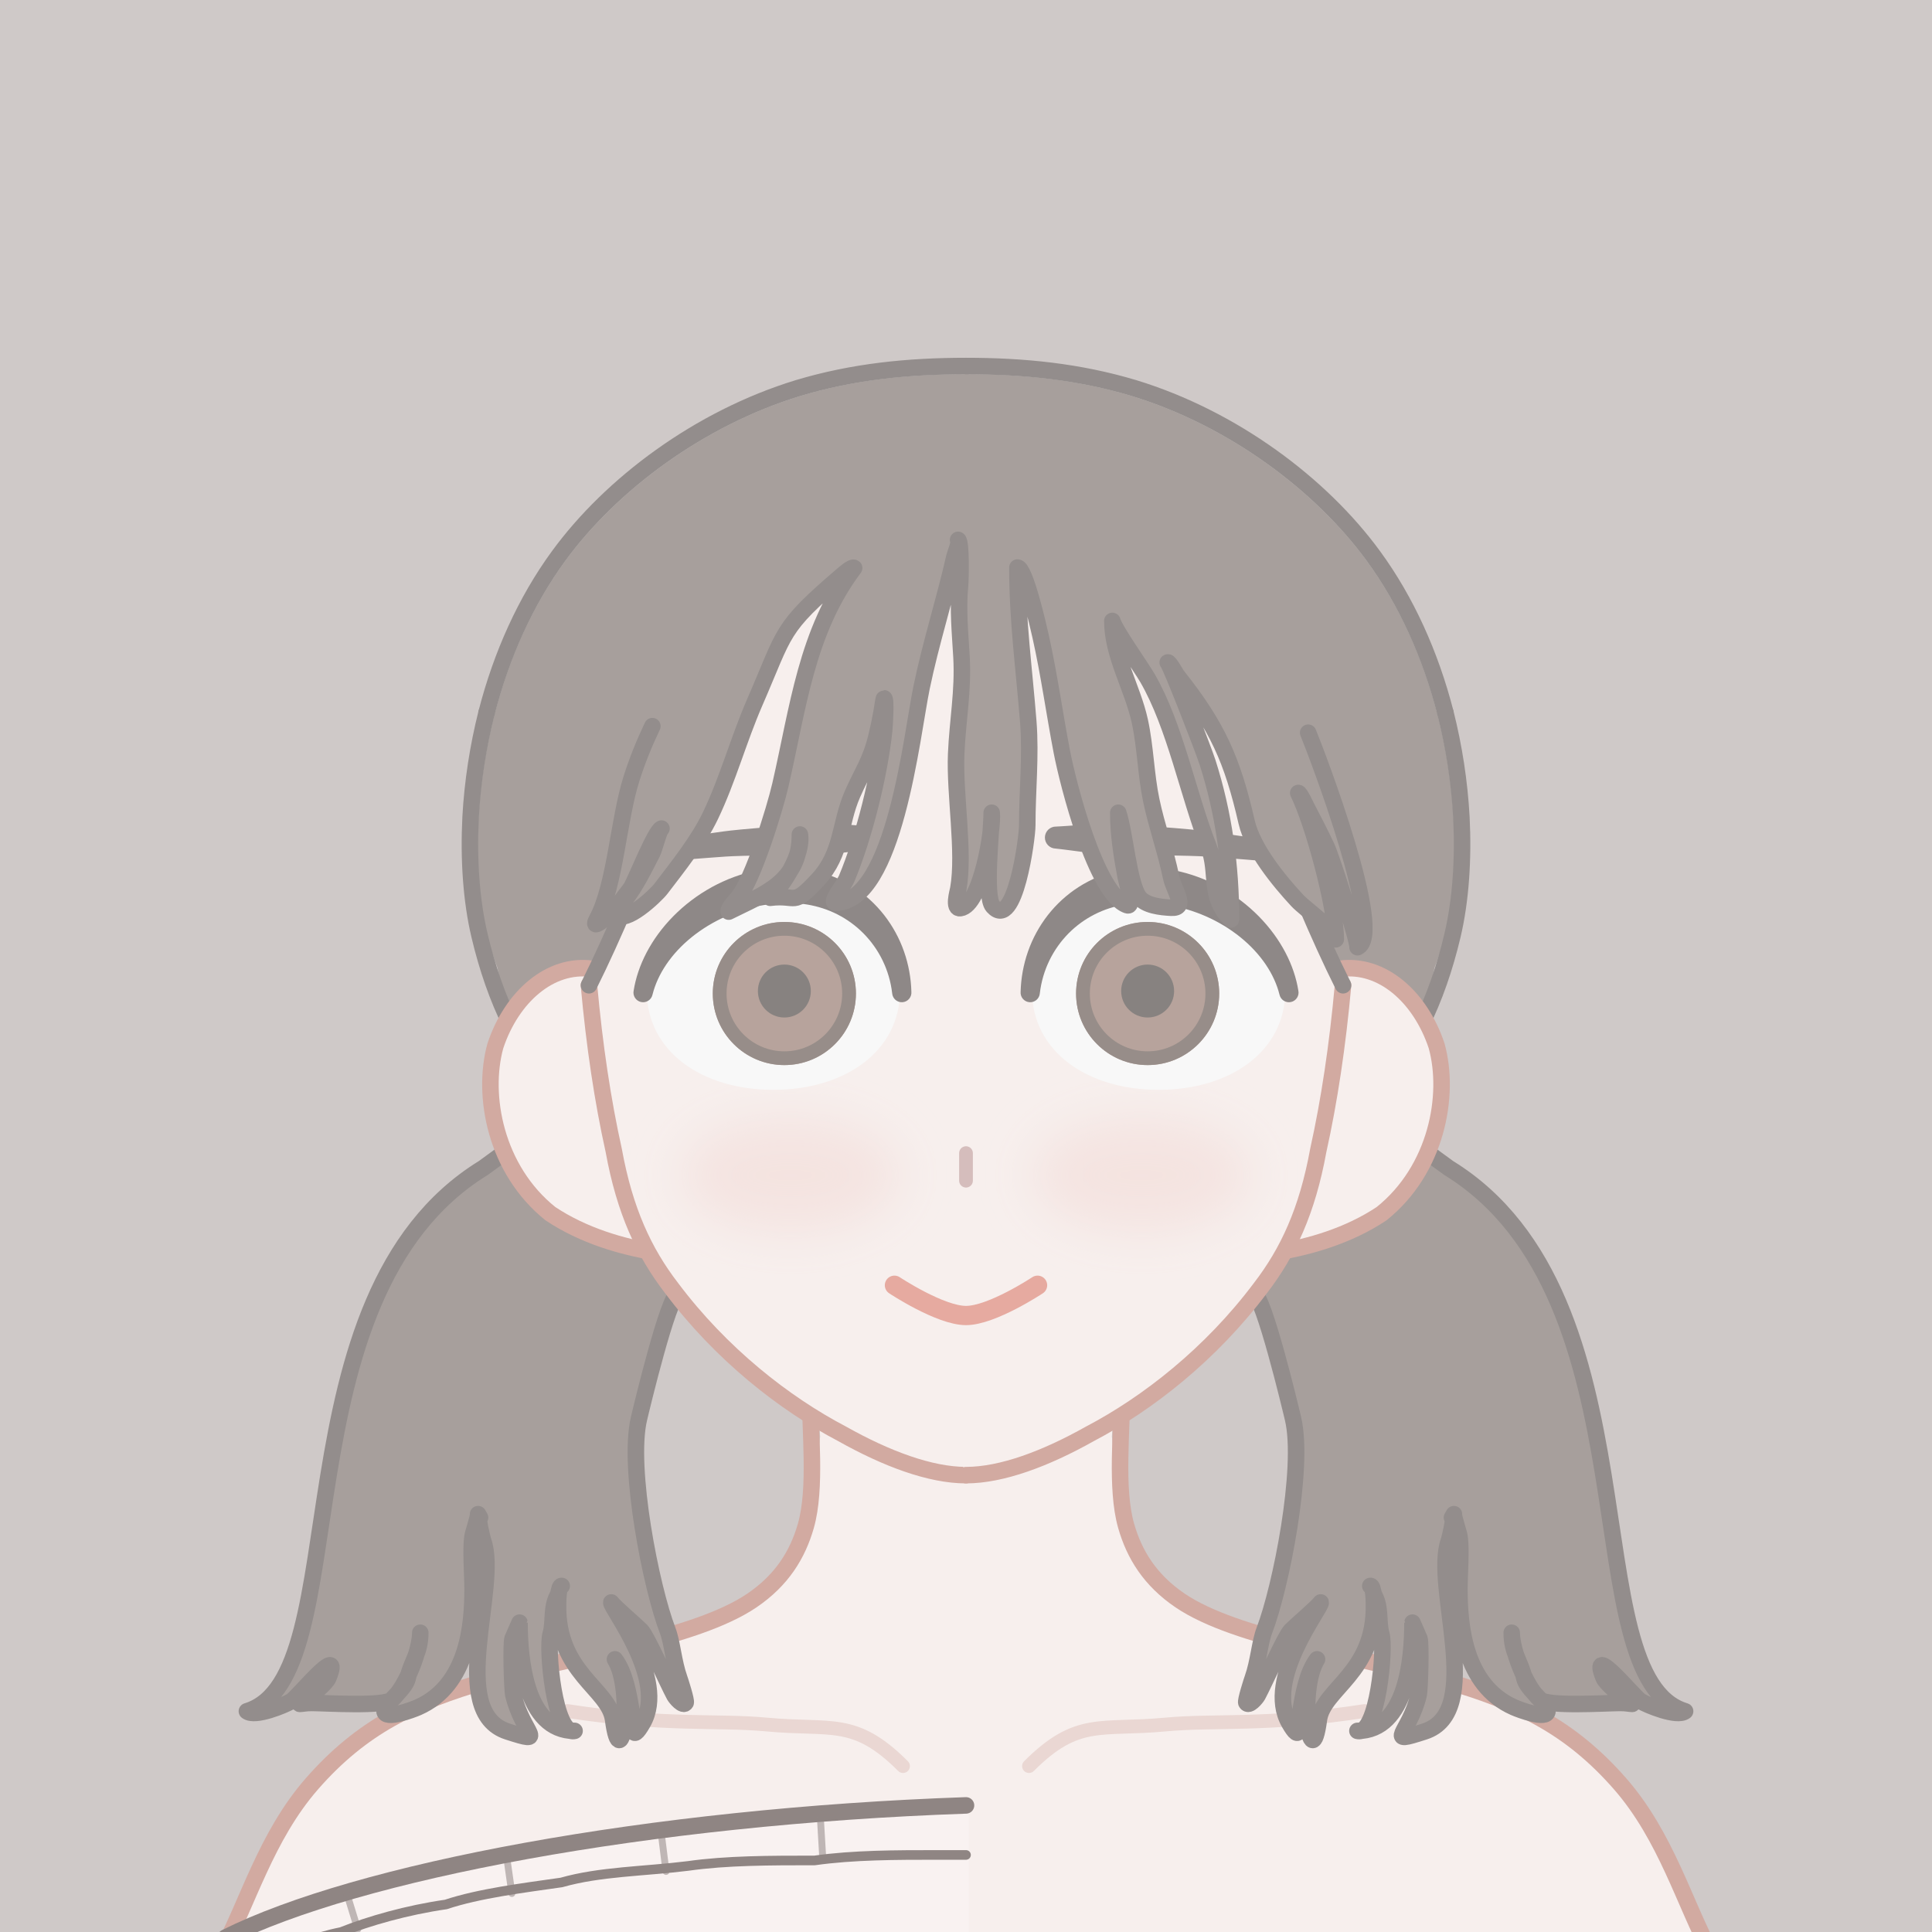
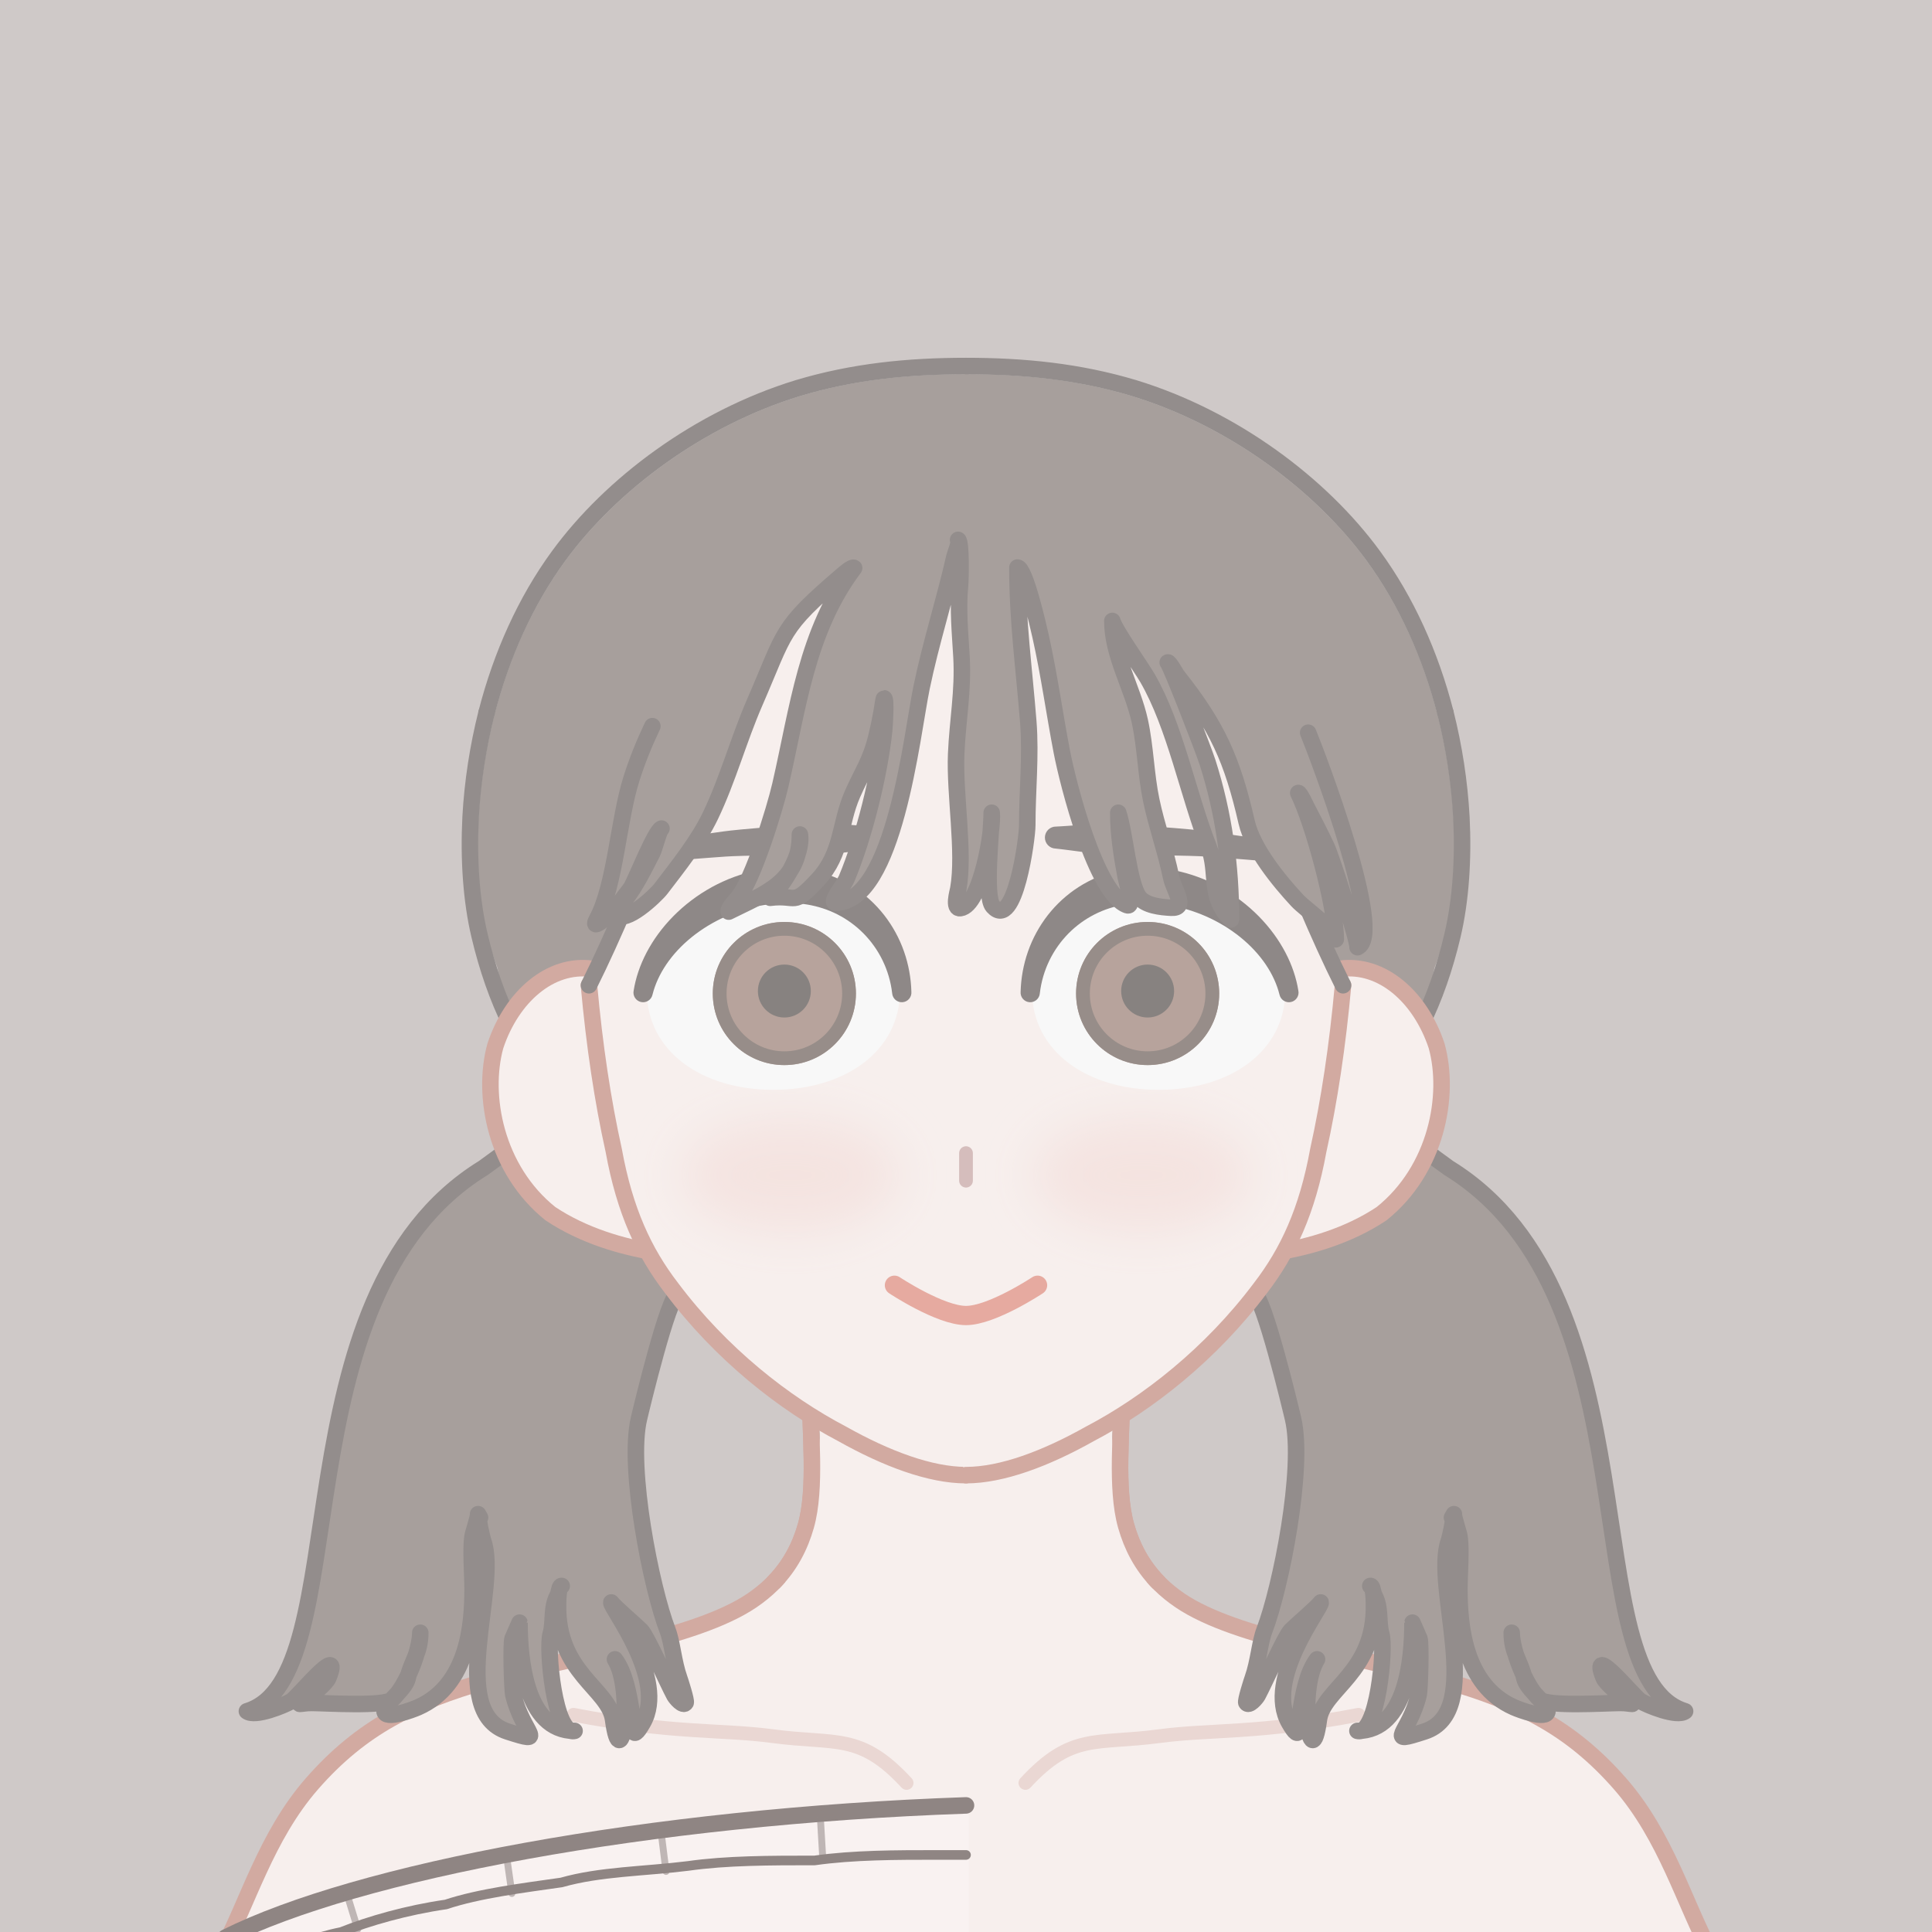
<svg xmlns="http://www.w3.org/2000/svg" width="702" height="702" viewBox="0 0 702 702">
  <g id="_ref">
    <g opacity="0.5">
      <defs>
        <clipPath id="makeup-blush-clip-path-31">
          <path d="M215.154 389.2 L359.154 389.2 L359.154 464.8 L215.154 464.8 Z" />
        </clipPath>
        <filter id="makeup-blush-filter-11" filterUnits="userSpaceOnUse" x="218.154" y="377" width="138" height="100" color-interpolation-filters="sRGB">
          <feGaussianBlur in="SourceGraphic" stdDeviation="9" color-interpolation-filters="linearRGB" />
        </filter>
        <clipPath id="cg-eye1">
          <path d="M242 360 C242 338 262 326 288 326 C314 326 334 338 334 360 C334 382 314 396 288 396 C262 396 242 382 242 360 Z" fill="#ffffff" />
        </clipPath>
      </defs>
      <rect width="702" height="702" fill="#ada19f" />
      <g data-layer="body">
        <g>
          <g>
            <path d="M296 490 L298 522 C293.615 554.385 304.615 564.885 259.333 589.667 L210.333 604.167 C118.615 622.385 119.615 639.385 96.5 675.5 L80.5 709 L352 712 L352 490 Z" fill="#fdeeea" />
            <path d="M80.177 709.772 C89.948 691.718 96.554 667.356 113.323 648.166 C131.428 627.449 150.416 618.37 176.588 610.801 C209.733 601.215 252.656 595.455 273.168 581.575 C284.163 574.134 289.86 564.776 292.817 554.408 C296.711 540.759 294.236 520.005 294.407 505.93 C294.426 504.332 294.448 497.885 294.448 490.885" fill="none" stroke="#b46352" stroke-width="6" stroke-linecap="round" stroke-linejoin="round" />
-             <path d="M206.199 621.718 C242.115 627.218 260.37 624.907 278.628 626.62 C302.176 628.831 310.481 624.084 328.115 641.718" fill="none" stroke="#b46352" stroke-width="5" stroke-linecap="round" opacity="0.35" />
+             <path d="M208.379 623.077 C244.052 629.981 262.383 628.387 280.56 630.815 C304.003 633.947 312.488 629.53 329.417 647.841" fill="none" stroke="#b46352" stroke-width="5" stroke-linecap="round" opacity="0.35" />
          </g>
        </g>
        <g transform="translate(702 0) scale(-1 1)">
          <g>
            <path d="M296 490 L298 522 C293.615 554.385 304.615 564.885 259.333 589.667 L210.333 604.167 C118.615 622.385 119.615 639.385 96.5 675.5 L80.5 709 L352 712 L352 490 Z" fill="#fdeeea" />
            <path d="M80.177 709.772 C89.948 691.718 96.554 667.356 113.323 648.166 C131.428 627.449 150.416 618.37 176.588 610.801 C209.733 601.215 252.656 595.455 273.168 581.575 C284.163 574.134 289.86 564.776 292.817 554.408 C296.711 540.759 294.236 520.005 294.407 505.93 C294.426 504.332 294.448 497.885 294.448 490.885" fill="none" stroke="#b46352" stroke-width="6" stroke-linecap="round" stroke-linejoin="round" />
-             <path d="M206.199 621.718 C242.115 627.218 260.37 624.907 278.628 626.62 C302.176 628.831 310.481 624.084 328.115 641.718" fill="none" stroke="#b46352" stroke-width="5" stroke-linecap="round" opacity="0.35" />
+             <path d="M208.379 623.077 C244.052 629.981 262.383 628.387 280.56 630.815 C304.003 633.947 312.488 629.53 329.417 647.841" fill="none" stroke="#b46352" stroke-width="5" stroke-linecap="round" opacity="0.35" />
+           </g>
+         </g>
+       </g>
+       <g data-layer="skinNeck">
+         <g>
+           <g>
+             <path d="M352 577.869 L352 490 L296 490 L298 522 C294.607 547.062 300.427 559.017 282.246 574.628" fill="#fdeeea" />
+             <path d="M281.339 574.764 C287.189 568.716 290.703 561.82 292.817 554.408 C296.711 540.759 294.236 520.005 294.407 505.93 C294.426 504.332 294.448 497.885 294.448 490.885" fill="none" stroke="#b46352" stroke-width="6" stroke-linecap="round" stroke-linejoin="round" />
+           </g>
+         </g>
+         <g transform="translate(702 0) scale(-1 1)">
+           <g>
+             <path d="M352 577.869 L352 490 L296 490 L298 522 C294.607 547.062 300.427 559.017 282.246 574.628" fill="#fdeeea" />
+             <path d="M281.339 574.764 C287.189 568.716 290.703 561.82 292.817 554.408 C296.711 540.759 294.236 520.005 294.407 505.93 C294.426 504.332 294.448 497.885 294.448 490.885" fill="none" stroke="#b46352" stroke-width="6" stroke-linecap="round" stroke-linejoin="round" />
          </g>
        </g>
      </g>
      <g data-layer="hairMid">
        <g>
          <g>
            <path d="M246.346 470.051 C252.058 457.884 251.33 448.199 243.07 434.669 C238.956 426.719 237.325 420.839 228.711 415.289 C206.623 401.069 195.92 409.499 175.625 424.389 C99.328 471.409 130.552 609.403 89.711 621.793 C92.696 624.063 103.403 619.583 105.822 618.153 C108.255 616.713 124.757 596.133 119.336 609.653 C118.582 611.533 113.631 615.683 111.427 617.133 C106.635 620.283 109.057 618.723 113.403 618.773 C118.927 618.823 139.489 620.153 142.388 617.583 C147.818 612.773 152.711 599.273 152.711 593.263 C152.711 600.773 149.385 603.763 148.149 609.773 C147.304 613.873 139.593 619.023 139.706 621.733 C139.843 625.043 149.803 621.283 151.883 620.363 C170.299 612.233 171.711 589.693 171.711 577.413 C171.711 572.163 170.979 563.063 171.67 558.353 C171.876 556.953 173.9 551.093 173.711 550.173 C173.96 550.589 174.197 551.005 174.421 551.422 L174.11 550.922 C173.439 551.258 175.192 558.829 175.579 559.922 C181.477 576.576 162.297 622.015 184.409 629.153 C199.261 633.947 190.038 630.137 186.546 615.971 C186.03 613.875 185.61 597.159 186.226 595.409 C186.446 594.785 188.796 589.666 188.777 589.589 C188.777 602.195 190.785 628.922 208.777 628.922 C201.455 630.753 198.534 598.933 200.068 593.773 C201.338 589.499 200.169 584.271 202.538 579.84 C203.243 578.52 203.238 576.081 204.11 576.256 C202.849 576.003 202.797 581.895 202.777 582.922 C202.285 607.842 221.252 613.552 222.777 624.922 C225.695 646.676 230.392 614.04 223.444 602.922 C227.157 607.873 228.466 615.721 229.444 621.589 C230.324 626.871 228.975 634.026 233.57 626.033 C242.692 610.164 221.67 584.015 222.11 582.256 C223.525 584.142 230.728 590.225 232.983 592.471 C235.024 594.505 242.514 611.398 245.016 616.038 C245.475 616.889 248.24 620.248 249.146 618.672 C249.502 618.052 247.263 611.007 246.804 609.719 C244.719 603.857 244.271 596.797 242.595 592.453 C236.61 576.947 227.965 533.366 232.163 515.515 C233.177 511.198 242.851 470.916 246.346 470.051 Z" fill="#5d4e48" stroke="#352a27" stroke-width="6" stroke-linecap="round" stroke-linejoin="round" />
          </g>
        </g>
        <g transform="translate(702 0) scale(-1 1)">
          <g>
            <path d="M246.346 470.051 C252.058 457.884 251.33 448.199 243.07 434.669 C238.956 426.719 237.325 420.839 228.711 415.289 C206.623 401.069 195.92 409.499 175.625 424.389 C99.328 471.409 130.552 609.403 89.711 621.793 C92.696 624.063 103.403 619.583 105.822 618.153 C108.255 616.713 124.757 596.133 119.336 609.653 C118.582 611.533 113.631 615.683 111.427 617.133 C106.635 620.283 109.057 618.723 113.403 618.773 C118.927 618.823 139.489 620.153 142.388 617.583 C147.818 612.773 152.711 599.273 152.711 593.263 C152.711 600.773 149.385 603.763 148.149 609.773 C147.304 613.873 139.593 619.023 139.706 621.733 C139.843 625.043 149.803 621.283 151.883 620.363 C170.299 612.233 171.711 589.693 171.711 577.413 C171.711 572.163 170.979 563.063 171.67 558.353 C171.876 556.953 173.9 551.093 173.711 550.173 C173.96 550.589 174.197 551.005 174.421 551.422 L174.11 550.922 C173.439 551.258 175.192 558.829 175.579 559.922 C181.477 576.576 162.297 622.015 184.409 629.153 C199.261 633.947 190.038 630.137 186.546 615.971 C186.03 613.875 185.61 597.159 186.226 595.409 C186.446 594.785 188.796 589.666 188.777 589.589 C188.777 602.195 190.785 628.922 208.777 628.922 C201.455 630.753 198.534 598.933 200.068 593.773 C201.338 589.499 200.169 584.271 202.538 579.84 C203.243 578.52 203.238 576.081 204.11 576.256 C202.849 576.003 202.797 581.895 202.777 582.922 C202.285 607.842 221.252 613.552 222.777 624.922 C225.695 646.676 230.392 614.04 223.444 602.922 C227.157 607.873 228.466 615.721 229.444 621.589 C230.324 626.871 228.975 634.026 233.57 626.033 C242.692 610.164 221.67 584.015 222.11 582.256 C223.525 584.142 230.728 590.225 232.983 592.471 C235.024 594.505 242.514 611.398 245.016 616.038 C245.475 616.889 248.24 620.248 249.146 618.672 C249.502 618.052 247.263 611.007 246.804 609.719 C244.719 603.857 244.271 596.797 242.595 592.453 C236.61 576.947 227.965 533.366 232.163 515.515 C233.177 511.198 242.851 470.916 246.346 470.051 Z" fill="#5d4e48" stroke="#352a27" stroke-width="6" stroke-linecap="round" stroke-linejoin="round" />
          </g>
        </g>
      </g>
      <g data-layer="hairBase">
        <g>
          <g>
            <path d="M352 381.448 L352 135.951 L351.016 135.951 C330.344 135.951 310.656 137.919 290.968 143.826 C255.53 154.654 224.03 178.279 205.327 203.873 C186.623 229.467 175.795 262.936 173.826 297.39 C172.842 317.077 174.811 336.765 180.717 351.531 C182.027 358.081 184.209 364.632 187.262 370.602 C187.365 370.682 201.168 393.038 203.562 396.448 C204.832 398.257 211.612 404.019 213.517 405.842 C223.248 415.153 227.833 417.061 239.562 423.948 C253.821 432.321 287.168 441.633 303.192 437.819 C328.028 431.907 350.54 430.17 351.074 398.222 C351.102 396.519 351.452 381.949 352 381.448 Z" fill="#5d4e48" />
          </g>
          <g>
            <path d="M351 133 C330 133 310 135 290 141 C254 152 222 176 203 202 C191 218.4 182.2 238 176.8 259" fill="none" stroke="#352a27" stroke-width="6" stroke-linecap="round" stroke-linejoin="round" />
          </g>
          <g>
            <path d="M176.8 259 C173.7 271.3 171.7 284.1 171 297 C170.247 312.067 171.196 327.134 174.275 340.064 C179.731 362.97 189.199 384.12 205.639 400.625 C218.159 413.194 231.61 422.103 248.042 428.491 C248.47 428.658 248.896 428.816 249.319 428.964 C252.635 430.122 260.334 430.818 262.896 432.282" fill="none" stroke="#352a27" stroke-width="6" stroke-linecap="round" stroke-linejoin="round" />
          </g>
        </g>
        <g transform="translate(702 0) scale(-1 1)">
          <g>
            <path d="M352 381.448 L352 135.951 L351.016 135.951 C330.344 135.951 310.656 137.919 290.968 143.826 C255.53 154.654 224.03 178.279 205.327 203.873 C186.623 229.467 175.795 262.936 173.826 297.39 C172.842 317.077 174.811 336.765 180.717 351.531 C182.027 358.081 184.209 364.632 187.262 370.602 C187.365 370.682 201.168 393.038 203.562 396.448 C204.832 398.257 211.612 404.019 213.517 405.842 C223.248 415.153 227.833 417.061 239.562 423.948 C253.821 432.321 287.168 441.633 303.192 437.819 C328.028 431.907 350.54 430.17 351.074 398.222 C351.102 396.519 351.452 381.949 352 381.448 Z" fill="#5d4e48" />
          </g>
          <g>
            <path d="M351 133 C330 133 310 135 290 141 C254 152 222 176 203 202 C191 218.4 182.2 238 176.8 259" fill="none" stroke="#352a27" stroke-width="6" stroke-linecap="round" stroke-linejoin="round" />
          </g>
          <g>
            <path d="M176.8 259 C173.7 271.3 171.7 284.1 171 297 C170.247 312.067 171.196 327.134 174.275 340.064 C179.731 362.97 189.199 384.12 205.639 400.625 C218.159 413.194 231.61 422.103 248.042 428.491 C248.47 428.658 248.896 428.816 249.319 428.964 C252.635 430.122 260.334 430.818 262.896 432.282" fill="none" stroke="#352a27" stroke-width="6" stroke-linecap="round" stroke-linejoin="round" />
          </g>
        </g>
      </g>
      <g data-layer="ear">
        <g>
          <g>
            <path d="M215 352 C200 350 186 362 180 380 C175 398 180 425 200 441 C212 449 226 453 238 455 L225 380 Z" fill="#fdeeea" />
            <path d="M215 352 C200 350 186 362 180 380 C175 398 180 425 200 441 C212 449 226 453 238 455" fill="none" stroke="#b46352" stroke-width="6" stroke-linecap="round" stroke-linejoin="round" />
          </g>
        </g>
        <g transform="translate(702 0) scale(-1 1)">
          <g>
            <path d="M215 352 C200 350 186 362 180 380 C175 398 180 425 200 441 C212 449 226 453 238 455 L225 380 Z" fill="#fdeeea" />
            <path d="M215 352 C200 350 186 362 180 380 C175 398 180 425 200 441 C212 449 226 453 238 455" fill="none" stroke="#b46352" stroke-width="6" stroke-linecap="round" stroke-linejoin="round" />
          </g>
        </g>
      </g>
      <g data-layer="face">
        <g>
          <g>
            <path d="M352 200 L351 200 C322 200 296 208 278 228 C262 246 250 272 240 298 C232 318 223 340 214 358 C216 380 219 400 223 418 C227 440 234 455 244 468 C262 492 285 510 306 521 C322 530 338 536 351 536 L352 536 Z" fill="#fdeeea" />
            <path d="M214 358 C216 380 219 400 223 418 C227 440 234 455 244 468 C262 492 285 510 306 521 C322 530 338 536 351 536" fill="none" stroke="#b46352" stroke-width="6" stroke-linecap="round" stroke-linejoin="round" />
          </g>
        </g>
        <g transform="translate(702 0) scale(-1 1)">
          <g>
            <path d="M352 200 L351 200 C322 200 296 208 278 228 C262 246 250 272 240 298 C232 318 223 340 214 358 C216 380 219 400 223 418 C227 440 234 455 244 468 C262 492 285 510 306 521 C322 530 338 536 351 536 L352 536 Z" fill="#fdeeea" />
            <path d="M214 358 C216 380 219 400 223 418 C227 440 234 455 244 468 C262 492 285 510 306 521 C322 530 338 536 351 536" fill="none" stroke="#b46352" stroke-width="6" stroke-linecap="round" stroke-linejoin="round" />
          </g>
        </g>
      </g>
      <g data-layer="makeup">
        <g>
          <g>
            <g clip-path="url(#makeup-blush-clip-path-31)">
              <g filter="url(#makeup-blush-filter-11)">
                <ellipse cx="287.154" cy="427" rx="40" ry="21" fill="#f3bfb8" opacity="0.5" />
              </g>
            </g>
          </g>
        </g>
        <g transform="translate(702 0) scale(-1 1)">
          <g>
            <g clip-path="url(#makeup-blush-clip-path-31)">
              <g filter="url(#makeup-blush-filter-11)">
                <ellipse cx="287.154" cy="427" rx="40" ry="21" fill="#f3bfb8" opacity="0.5" />
              </g>
            </g>
          </g>
        </g>
      </g>
      <g data-layer="mouth">
        <g>
          <path d="M351 419 L351 429" fill="none" stroke="#b98a88" stroke-width="5" stroke-linecap="round" />
        </g>
        <g>
          <path d="M325 467 C325 467 341.59 478 351 478 C360.41 478 377 467 377 467" fill="none" stroke="#dc6450" stroke-width="7" stroke-linecap="round" stroke-linejoin="round" />
        </g>
      </g>
      <g data-layer="eye">
        <g transform="translate(285 361) scale(1) translate(-292 -361)">
          <path d="M242 360 C242 338 262 326 288 326 C314 326 334 338 334 360 C334 382 314 396 288 396 C262 396 242 382 242 360 Z" fill="#ffffff" />
          <g clip-path="url(#cg-eye1)">
            <g transform="translate(292 361) scale(0.26)">
              <g transform="translate(-110 -110) scale(1)">
                <g>
                  <circle cx="110" cy="110" r="100" fill="#7e5647" />
                  <circle cx="110" cy="106.526" r="37" fill="#1e1410" />
                </g>
              </g>
            </g>
            <circle cx="292" cy="361" r="23.5" fill="none" stroke="#3e2a22" stroke-width="5" />
          </g>
          <g>
            <polygon points="237.252,359.897 237.551,358.24 237.883,356.76 237.941,356.513 238.406,354.792 238.803,353.526 238.951,353.061 239.578,351.317 239.962,350.368 240.28,349.584 241.058,347.862 241.344,347.294 241.925,346.127 242.867,344.408 242.928,344.314 243.885,342.708 244.617,341.579 244.985,341.016 246.164,339.343 246.569,338.814 247.417,337.698 248.568,336.29 248.745,336.08 250.15,334.489 250.84,333.764 251.624,332.938 253.169,331.426 253.251,331.357 254.778,329.959 255.664,329.208 256.451,328.542 258.188,327.176 258.338,327.071 259.976,325.871 260.978,325.193 261.816,324.627 263.713,323.445 263.884,323.351 265.648,322.334 266.723,321.768 267.619,321.299 269.636,320.333 269.832,320.251 271.687,319.443 272.839,318.994 273.747,318.642 275.844,317.917 276.12,317.835 277.977,317.271 279.259,316.935 280.089,316.72 282.225,316.252 282.674,316.172 284.386,315.867 285.904,315.658 286.538,315.572 288.676,315.367 289.401,315.327 290.829,315.25 292.642,315.226 293.004,315.221 295.029,315.28 296.147,315.36 297.018,315.423 298.974,315.649 299.642,315.754 300.899,315.956 302.839,316.351 303.092,316.412 304.736,316.824 306.239,317.271 306.592,317.373 308.418,318.001 309.548,318.446 310.23,318.713 311.993,319.495 312.749,319.869 313.708,320.347 315.391,321.276 315.82,321.534 317.035,322.277 318.624,323.341 318.745,323.424 320.158,324.467 321.316,325.4 321.654,325.667 323.091,326.923 323.903,327.696 324.47,328.235 325.79,329.602 326.297,330.172 327.055,331.028 328.256,332.499 328.49,332.806 329.392,334.018 330.352,335.425 330.465,335.582 331.471,337.186 332.122,338.33 332.409,338.828 333.281,340.508 333.67,341.338 334.08,342.214 334.808,343.949 334.992,344.434 335.468,345.715 336.057,347.505 336.088,347.599 336.571,349.304 336.901,350.668 337.014,351.126 337.388,352.973 337.543,353.928 337.688,354.817 337.915,356.668 337.962,357.21 338.072,358.537 338.153,360.357 338.146,361.044 338.006,361.715 337.737,362.346 337.35,362.913 336.861,363.394 336.286,363.769 335.65,364.026 334.976,364.153 334.29,364.146 333.618,364.006 332.987,363.737 332.42,363.35 331.94,362.861 331.564,362.286 331.308,361.65 331.18,360.976 330.952,359.311 330.741,358.141 330.667,357.75 330.321,356.221 330.125,355.498 329.911,354.712 329.435,353.212 329.326,352.918 328.903,351.751 328.295,350.262 328.289,350.247 332.186,348.915 328.346,350.404 327.667,348.922 327.122,347.855 326.963,347.551 326.209,346.222 325.793,345.553 325.404,344.931 324.546,343.673 324.313,343.364 323.644,342.461 322.641,341.211 326.581,338.437 322.758,341.37 322.695,341.298 321.707,340.166 320.806,339.215 320.678,339.088 319.611,338.057 318.914,337.435 318.503,337.07 317.368,336.138 316.918,335.8 316.202,335.257 315.002,334.422 314.826,334.316 313.769,333.636 312.455,332.862 312.429,332.847 315.575,328.126 312.628,332.973 311.255,332.235 310.187,331.716 309.949,331.605 308.63,331.03 307.86,330.729 307.304,330.513 305.949,330.043 305.483,329.903 304.56,329.62 303.179,329.254 303.067,329.233 301.785,328.941 300.369,328.674 300.36,328.676 298.901,328.459 297.886,328.344 297.468,328.298 296.013,328.186 295.393,328.162 294.522,328.124 292.996,328.113 292.886,328.117 291.308,328.156 290.115,328.224 289.625,328.251 287.955,328.397 287.555,328.445 286.26,328.598 284.767,328.824 284.542,328.856 282.84,329.164 282.225,329.296 281.147,329.526 279.48,329.94 279.412,329.953 277.697,330.432 276.975,330.658 276,330.962 274.294,331.56 274.289,331.557 272.589,332.208 271.847,332.519 270.917,332.909 269.253,333.675 269.166,333.715 266.483,328.557 269.341,333.62 267.607,334.487 266.89,334.872 265.995,335.352 264.409,336.278 264.333,336.322 261.3,331.723 264.49,336.215 262.858,337.24 262.157,337.711 261.347,338.255 259.821,339.363 259.808,339.373 256.523,335.37 259.946,339.255 258.454,340.418 257.716,341.032 257.083,341.559 255.762,342.739 255.685,342.806 254.501,343.949 253.647,344.833 253.301,345.188 252.159,346.459 251.834,346.845 251.082,347.752 250.048,349.104 250.03,349.127 246.472,346.733 250.12,348.988 249.134,350.389 248.514,351.347 248.254,351.743 247.457,353.088 247.132,353.691 246.724,354.451 246.056,355.833 245.922,356.135 245.462,357.208 244.942,358.578 244.909,358.668 244.488,359.962 244.081,361.436 243.865,362.087 243.527,362.684 243.078,363.203 242.537,363.625 241.924,363.933 241.262,364.116 240.578,364.166 239.897,364.081 239.246,363.865 238.649,363.527 238.13,363.078 237.708,362.537 237.4,361.924 237.218,361.262 237.168,360.578" fill="#2b201d" />
          </g>
        </g>
        <g transform="translate(702 0) scale(-1 1)">
          <g transform="translate(285 361) scale(1) translate(-292 -361)">
            <path d="M242 360 C242 338 262 326 288 326 C314 326 334 338 334 360 C334 382 314 396 288 396 C262 396 242 382 242 360 Z" fill="#ffffff" />
            <g clip-path="url(#cg-eye1)">
              <g transform="translate(292 361) scale(0.26)">
                <g transform="translate(-110 -110) scale(1)">
                  <g>
                    <circle cx="110" cy="110" r="100" fill="#7e5647" />
                    <circle cx="110" cy="106.526" r="37" fill="#1e1410" />
                  </g>
                </g>
              </g>
              <circle cx="292" cy="361" r="23.5" fill="none" stroke="#3e2a22" stroke-width="5" />
            </g>
            <g>
              <polygon points="237.252,359.897 237.551,358.24 237.883,356.76 237.941,356.513 238.406,354.792 238.803,353.526 238.951,353.061 239.578,351.317 239.962,350.368 240.28,349.584 241.058,347.862 241.344,347.294 241.925,346.127 242.867,344.408 242.928,344.314 243.885,342.708 244.617,341.579 244.985,341.016 246.164,339.343 246.569,338.814 247.417,337.698 248.568,336.29 248.745,336.08 250.15,334.489 250.84,333.764 251.624,332.938 253.169,331.426 253.251,331.357 254.778,329.959 255.664,329.208 256.451,328.542 258.188,327.176 258.338,327.071 259.976,325.871 260.978,325.193 261.816,324.627 263.713,323.445 263.884,323.351 265.648,322.334 266.723,321.768 267.619,321.299 269.636,320.333 269.832,320.251 271.687,319.443 272.839,318.994 273.747,318.642 275.844,317.917 276.12,317.835 277.977,317.271 279.259,316.935 280.089,316.72 282.225,316.252 282.674,316.172 284.386,315.867 285.904,315.658 286.538,315.572 288.676,315.367 289.401,315.327 290.829,315.25 292.642,315.226 293.004,315.221 295.029,315.28 296.147,315.36 297.018,315.423 298.974,315.649 299.642,315.754 300.899,315.956 302.839,316.351 303.092,316.412 304.736,316.824 306.239,317.271 306.592,317.373 308.418,318.001 309.548,318.446 310.23,318.713 311.993,319.495 312.749,319.869 313.708,320.347 315.391,321.276 315.82,321.534 317.035,322.277 318.624,323.341 318.745,323.424 320.158,324.467 321.316,325.4 321.654,325.667 323.091,326.923 323.903,327.696 324.47,328.235 325.79,329.602 326.297,330.172 327.055,331.028 328.256,332.499 328.49,332.806 329.392,334.018 330.352,335.425 330.465,335.582 331.471,337.186 332.122,338.33 332.409,338.828 333.281,340.508 333.67,341.338 334.08,342.214 334.808,343.949 334.992,344.434 335.468,345.715 336.057,347.505 336.088,347.599 336.571,349.304 336.901,350.668 337.014,351.126 337.388,352.973 337.543,353.928 337.688,354.817 337.915,356.668 337.962,357.21 338.072,358.537 338.153,360.357 338.146,361.044 338.006,361.715 337.737,362.346 337.35,362.913 336.861,363.394 336.286,363.769 335.65,364.026 334.976,364.153 334.29,364.146 333.618,364.006 332.987,363.737 332.42,363.35 331.94,362.861 331.564,362.286 331.308,361.65 331.18,360.976 330.952,359.311 330.741,358.141 330.667,357.75 330.321,356.221 330.125,355.498 329.911,354.712 329.435,353.212 329.326,352.918 328.903,351.751 328.295,350.262 328.289,350.247 332.186,348.915 328.346,350.404 327.667,348.922 327.122,347.855 326.963,347.551 326.209,346.222 325.793,345.553 325.404,344.931 324.546,343.673 324.313,343.364 323.644,342.461 322.641,341.211 326.581,338.437 322.758,341.37 322.695,341.298 321.707,340.166 320.806,339.215 320.678,339.088 319.611,338.057 318.914,337.435 318.503,337.07 317.368,336.138 316.918,335.8 316.202,335.257 315.002,334.422 314.826,334.316 313.769,333.636 312.455,332.862 312.429,332.847 315.575,328.126 312.628,332.973 311.255,332.235 310.187,331.716 309.949,331.605 308.63,331.03 307.86,330.729 307.304,330.513 305.949,330.043 305.483,329.903 304.56,329.62 303.179,329.254 303.067,329.233 301.785,328.941 300.369,328.674 300.36,328.676 298.901,328.459 297.886,328.344 297.468,328.298 296.013,328.186 295.393,328.162 294.522,328.124 292.996,328.113 292.886,328.117 291.308,328.156 290.115,328.224 289.625,328.251 287.955,328.397 287.555,328.445 286.26,328.598 284.767,328.824 284.542,328.856 282.84,329.164 282.225,329.296 281.147,329.526 279.48,329.94 279.412,329.953 277.697,330.432 276.975,330.658 276,330.962 274.294,331.56 274.289,331.557 272.589,332.208 271.847,332.519 270.917,332.909 269.253,333.675 269.166,333.715 266.483,328.557 269.341,333.62 267.607,334.487 266.89,334.872 265.995,335.352 264.409,336.278 264.333,336.322 261.3,331.723 264.49,336.215 262.858,337.24 262.157,337.711 261.347,338.255 259.821,339.363 259.808,339.373 256.523,335.37 259.946,339.255 258.454,340.418 257.716,341.032 257.083,341.559 255.762,342.739 255.685,342.806 254.501,343.949 253.647,344.833 253.301,345.188 252.159,346.459 251.834,346.845 251.082,347.752 250.048,349.104 250.03,349.127 246.472,346.733 250.12,348.988 249.134,350.389 248.514,351.347 248.254,351.743 247.457,353.088 247.132,353.691 246.724,354.451 246.056,355.833 245.922,356.135 245.462,357.208 244.942,358.578 244.909,358.668 244.488,359.962 244.081,361.436 243.865,362.087 243.527,362.684 243.078,363.203 242.537,363.625 241.924,363.933 241.262,364.116 240.578,364.166 239.897,364.081 239.246,363.865 238.649,363.527 238.13,363.078 237.708,362.537 237.4,361.924 237.218,361.262 237.168,360.578" fill="#2b201d" />
            </g>
          </g>
        </g>
      </g>
      <g data-layer="hairLine">
        <g>
          <g>
            <path d="M351 200 C322 200 296 208 278 228 C262 246 250 272 240 298 C232 318 223 340 214 358" fill="none" stroke="#352a27" stroke-width="6" stroke-linecap="round" stroke-linejoin="round" />
          </g>
        </g>
        <g transform="translate(702 0) scale(-1 1)">
          <g>
            <path d="M351 200 C322 200 296 208 278 228 C262 246 250 272 240 298 C232 318 223 340 214 358" fill="none" stroke="#352a27" stroke-width="6" stroke-linecap="round" stroke-linejoin="round" />
          </g>
        </g>
      </g>
      <g data-layer="brow">
        <g>
          <g transform="translate(-7 0)">
            <g>
              <g>
                <path d="M251.563 304.691 L255.184 304.191 L258.804 303.682 L262.422 303.165 L264.202 302.909 L266.052 302.647 L269.671 302.131 L269.885 302.102 L272.476 301.783 L273.478 301.681 L276.448 301.377 L277.18 301.313 L280.822 300.993 L282.158 300.878 L284.513 300.7 L288.158 300.433 L290.032 300.3 L291.841 300.188 L295.489 299.974 L299.137 299.777 L300.11 299.728 L302.817 299.614 L306.468 299.48 L307.714 299.451 L308.96 299.444 L310.208 299.458 L311.456 299.489 L312.704 299.536 L312.854 299.541 L313.976 299.599 L315.225 299.674 L316.474 299.757 L317.723 299.845 L318.973 299.935 L320.222 300.025 L321.471 300.113 L322.72 300.195 L323.969 300.27 L325.218 300.335 L326 300.389 L326.757 300.595 L327.459 300.945 L328.079 301.424 L328.594 302.016 L328.983 302.696 L329.232 303.44 L329.332 304.218 L329.277 305 L329.072 305.757 L328.722 306.459 L328.242 307.079 L327.651 307.594 L326.97 307.983 L326.227 308.232 L325.449 308.332 L324.206 308.469 L322.964 308.615 L321.721 308.77 L320.479 308.93 L319.237 309.092 L317.995 309.254 L316.753 309.414 L315.511 309.568 L314.268 309.715 L313.174 309.837 L313.048 309.852 L311.806 309.982 L310.563 310.096 L309.319 310.193 L308.075 310.27 L306.83 310.324 L303.178 310.433 L300.499 310.499 L299.554 310.524 L295.901 310.61 L292.247 310.679 L290.471 310.706 L288.629 310.744 L284.975 310.81 L282.661 310.845 L281.367 310.876 L277.713 310.959 L277.043 310.972 L274.124 311.073 L273.212 311.102 L270.782 311.231 L270.649 311.24 L267.003 311.504 L265.15 311.639 L263.368 311.774 L259.724 312.055 L256.08 312.344 L252.437 312.643 L251.653 312.652 L250.882 312.507 L250.154 312.215 L249.497 311.787 L248.937 311.239 L248.494 310.592 L248.186 309.871 L248.024 309.103 L248.015 308.319 L248.159 307.549 L248.451 306.821 L248.88 306.164 L249.428 305.603 L250.075 305.16 L250.796 304.852 Z" fill="#352a27" />
              </g>
            </g>
          </g>
        </g>
        <g transform="translate(702 0) scale(-1 1)">
          <g transform="translate(-7 0)">
            <g>
              <g>
                <path d="M251.563 304.691 L255.184 304.191 L258.804 303.682 L262.422 303.165 L264.202 302.909 L266.052 302.647 L269.671 302.131 L269.885 302.102 L272.476 301.783 L273.478 301.681 L276.448 301.377 L277.18 301.313 L280.822 300.993 L282.158 300.878 L284.513 300.7 L288.158 300.433 L290.032 300.3 L291.841 300.188 L295.489 299.974 L299.137 299.777 L300.11 299.728 L302.817 299.614 L306.468 299.48 L307.714 299.451 L308.96 299.444 L310.208 299.458 L311.456 299.489 L312.704 299.536 L312.854 299.541 L313.976 299.599 L315.225 299.674 L316.474 299.757 L317.723 299.845 L318.973 299.935 L320.222 300.025 L321.471 300.113 L322.72 300.195 L323.969 300.27 L325.218 300.335 L326 300.389 L326.757 300.595 L327.459 300.945 L328.079 301.424 L328.594 302.016 L328.983 302.696 L329.232 303.44 L329.332 304.218 L329.277 305 L329.072 305.757 L328.722 306.459 L328.242 307.079 L327.651 307.594 L326.97 307.983 L326.227 308.232 L325.449 308.332 L324.206 308.469 L322.964 308.615 L321.721 308.77 L320.479 308.93 L319.237 309.092 L317.995 309.254 L316.753 309.414 L315.511 309.568 L314.268 309.715 L313.174 309.837 L313.048 309.852 L311.806 309.982 L310.563 310.096 L309.319 310.193 L308.075 310.27 L306.83 310.324 L303.178 310.433 L300.499 310.499 L299.554 310.524 L295.901 310.61 L292.247 310.679 L290.471 310.706 L288.629 310.744 L284.975 310.81 L282.661 310.845 L281.367 310.876 L277.713 310.959 L277.043 310.972 L274.124 311.073 L273.212 311.102 L270.782 311.231 L270.649 311.24 L267.003 311.504 L265.15 311.639 L263.368 311.774 L259.724 312.055 L256.08 312.344 L252.437 312.643 L251.653 312.652 L250.882 312.507 L250.154 312.215 L249.497 311.787 L248.937 311.239 L248.494 310.592 L248.186 309.871 L248.024 309.103 L248.015 308.319 L248.159 307.549 L248.451 306.821 L248.88 306.164 L249.428 305.603 L250.075 305.16 L250.796 304.852 Z" fill="#352a27" />
              </g>
            </g>
          </g>
        </g>
      </g>
      <g data-layer="hairFront">
        <g>
          <path d="M305.733 186.817 C294.238 185.54 240.866 243.136 241.784 255.077 C240.674 255.077 237.645 262.575 237.04 263.852 C234.006 270.261 231.637 276.089 229.473 282.854 C224.722 297.701 223.528 321.784 216.907 333.952 C213.407 340.387 226.108 328.123 227.076 326.931 C230.866 322.261 234.236 315.291 237.026 309.901 C237.795 308.414 239.601 301.249 240.347 301.062 C238.166 301.789 231.236 319.065 229.51 322.228 C228.435 324.198 222.587 330.215 224.114 332.172 C227.041 335.923 238.104 325.612 240.196 322.868 C246.435 314.684 253.72 305.622 258.158 296.348 C264.504 283.087 268.361 268.689 274.232 255.207 C285.615 229.07 283.667 227.563 306.559 207.951 C307.048 207.532 310.213 204.734 310.855 205.376 C293.499 228.518 289.976 257.37 283.538 285.296 C281.488 294.185 273.607 319.587 268.207 326.141 C267.544 326.945 264.43 330.199 264.777 331.241 C277.93 324.664 290.644 320.536 290.644 303.218 C291.831 310.342 284.732 321.345 279.866 326.211 C289.86 324.962 287.816 329.767 297.21 319.63 C306.148 309.986 304.963 299.465 309.748 288.529 C313.292 280.43 316.178 276.925 318.446 267.693 C319.185 264.684 319.812 261.647 320.355 258.597 C320.424 258.212 321.049 253.73 321.241 253.739 C322.041 253.778 321.459 263.522 321.267 265.378 C319.582 281.592 313.948 304.242 307.629 319.276 C306.566 321.805 301.179 328.09 303.757 328.022 C325.032 327.462 331.26 267.224 334.852 249.846 C338.256 233.382 343.222 218.146 346.833 202.12 C347.04 201.199 348.955 196.711 348.126 196.158 C349.332 196.882 349.042 210.643 348.838 212.748 C347.986 221.541 348.873 229.957 349.364 238.732 C350.059 251.146 347.934 261.835 347.429 273.987 C346.822 288.613 350.548 309.592 348.214 322.887 C348.019 323.996 346.115 330.372 348.956 329.987 C356.523 328.961 360.983 301.091 360.341 295.314 C360.341 301.626 357.532 325.715 360.781 329.339 C368.735 338.212 373.266 304.663 373.26 299.881 C373.244 287.329 374.612 274.748 373.625 262.205 C372.119 243.085 369.682 225.736 369.682 206.217 C372.447 206.217 377.315 227.653 378.113 231.217 C381.227 245.136 383.138 259.223 385.834 273.211 C388.027 284.591 398.193 324.903 409.55 328.915 C412.213 329.855 409.257 319.897 409.014 318.59 C407.58 310.88 406.327 303.174 406.327 295.314 C408.779 302.672 410.148 320.777 413.814 325.876 C416.14 329.11 421.92 329.642 425.582 329.831 C431.62 330.142 426.496 323.463 425.524 318.748 C423.574 309.293 420.279 300.128 418.333 290.862 C416.338 281.36 416.222 271.498 414.15 262.002 C411.517 249.936 404.171 238.046 404.171 225.617 C405.173 229.13 414.446 242.077 416.925 246.355 C427.031 263.799 431.618 288.458 439.142 307.65 C442.904 317.245 438.783 325.616 447.282 334.115 C447.282 314.589 444.715 295.595 438.753 276.97 C437.283 272.379 425.183 241.242 424.29 240.706 C424.807 240.319 427.309 244.95 427.741 245.494 C442.366 263.88 447.776 276.073 452.977 298.72 C455.206 308.428 464.679 320.01 471.403 327.241 C474.338 330.396 485.364 338.029 485.364 341.3 C485.364 329.474 477.065 298.835 471.712 288.129 C472.243 287.864 474.524 292.787 474.638 293.005 C477.16 297.83 479.675 302.689 481.992 307.615 C484.148 312.198 493.676 342.547 493.268 344.174 C503.573 339.594 488.121 298.181 484.828 290.231 C478.386 274.676 474.483 257.911 467.253 242.781 C465.382 238.865 451.556 218.197 449.438 218.432 C447.864 219.831 447.717 219.032 447.38 217.507 C446.158 211.982 429.112 200.262 424.29 195.439 L425.008 195.439" fill="#5d4e48" />
          <path d="M237.04 263.852 C234.006 270.261 231.637 276.089 229.473 282.854 C224.722 297.701 223.528 321.784 216.907 333.952 C213.407 340.387 226.108 328.123 227.076 326.931 C230.866 322.261 234.236 315.291 237.026 309.901 C237.795 308.414 239.601 301.249 240.347 301.062 C238.166 301.789 231.236 319.065 229.51 322.228 C228.435 324.198 222.587 330.215 224.114 332.172 C227.041 335.923 238.104 325.612 240.196 322.868 C246.435 314.684 253.72 305.622 258.158 296.348 C264.504 283.087 268.361 268.689 274.232 255.207 C285.615 229.07 283.167 228.563 306.059 208.951 C306.548 208.532 309.713 205.734 310.355 206.376 C292.999 229.518 289.976 257.37 283.538 285.296 C281.488 294.185 273.607 319.587 268.207 326.141 C267.544 326.945 264.43 330.199 264.777 331.241 C277.93 324.664 290.644 320.536 290.644 303.218 C291.831 310.342 284.732 321.345 279.866 326.211 C289.86 324.962 287.816 329.767 297.21 319.63 C306.148 309.986 304.963 299.465 309.748 288.529 C313.292 280.43 316.178 276.925 318.446 267.693 C319.185 264.684 319.812 261.647 320.355 258.597 C320.424 258.212 321.049 253.73 321.241 253.739 C322.041 253.778 321.459 263.522 321.267 265.378 C319.582 281.592 313.948 304.242 307.629 319.276 C306.566 321.805 301.179 328.09 303.757 328.022 C325.032 327.462 331.26 267.224 334.852 249.846 C338.256 233.382 343.222 218.146 346.833 202.12 C347.04 201.199 348.955 196.711 348.126 196.158 C349.332 196.882 349.042 210.643 348.838 212.748 C347.986 221.541 348.873 229.957 349.364 238.732 C350.059 251.146 347.934 261.835 347.429 273.987 C346.822 288.613 350.548 309.592 348.214 322.887 C348.019 323.996 346.115 330.372 348.956 329.987 C356.523 328.961 360.983 301.091 360.341 295.314 C360.341 301.626 357.532 325.715 360.781 329.339 C368.735 338.212 373.266 304.663 373.26 299.881 C373.244 287.329 374.612 274.748 373.625 262.205 C372.119 243.085 369.682 225.736 369.682 206.217 C372.447 206.217 377.315 227.653 378.113 231.217 C381.227 245.136 383.138 259.223 385.834 273.211 C388.027 284.591 398.193 324.903 409.55 328.915 C412.213 329.855 409.257 319.897 409.014 318.59 C407.58 310.88 406.327 303.174 406.327 295.314 C408.779 302.672 410.148 320.777 413.814 325.876 C416.14 329.11 421.92 329.642 425.582 329.831 C431.62 330.142 426.496 323.463 425.524 318.748 C423.574 309.293 420.279 300.128 418.333 290.862 C416.338 281.36 416.222 271.498 414.15 262.002 C411.517 249.936 404.171 238.046 404.171 225.617 C405.173 229.13 414.446 242.077 416.925 246.355 C427.031 263.799 431.618 288.458 439.142 307.65 C442.904 317.245 438.783 325.616 447.282 334.115 C447.282 314.589 444.715 295.595 438.753 276.97 C437.283 272.379 425.183 241.242 424.29 240.706 C424.807 240.319 427.309 244.95 427.741 245.494 C442.366 263.88 447.776 276.073 452.977 298.72 C455.206 308.428 464.679 320.01 471.403 327.241 C474.338 330.396 485.364 338.029 485.364 341.3 C485.364 329.474 477.065 298.835 471.712 288.129 C472.243 287.864 474.524 292.787 474.638 293.005 C477.16 297.83 479.675 302.689 481.992 307.615 C484.148 312.198 493.676 342.547 493.268 344.174 C503.573 339.594 478.621 274.181 475.328 266.231" fill="none" stroke="#352a27" stroke-width="6" stroke-linecap="round" stroke-linejoin="round" />
        </g>
      </g>
    </g>
  </g>
  <g id="half">
    <path d="M80 712 L82 704 C130 680 236 660 352 656 L352 712 Z" fill="#f9f2f1" />
    <path d="M82 704 C130 680 236 660 351 656" fill="none" stroke="#8f8583" stroke-width="6" stroke-linecap="round" stroke-linejoin="round" />
    <path d="M94 712 C104 708 114 704 124 702 C134 698 148 694 162 692 C174 688 190 686 204 684 C218 680 234 680 250 678 C264 676 280 676 296 676 C310 674 326 674 340 674 C345 674 349 674 351 674" fill="none" stroke="#8f8583" stroke-width="3.5" stroke-linecap="round" stroke-linejoin="round" />
    <path d="M126 688 L130 701" fill="none" stroke="#8f8583" stroke-width="2.5" stroke-linecap="round" stroke-linejoin="round" opacity=".55" />
    <path d="M184 674 L186 688" fill="none" stroke="#8f8583" stroke-width="2.5" stroke-linecap="round" stroke-linejoin="round" opacity=".55" />
    <path d="M240 664 L242 680" fill="none" stroke="#8f8583" stroke-width="2.5" stroke-linecap="round" stroke-linejoin="round" opacity=".55" />
    <path d="M298 659 L299 676" fill="none" stroke="#8f8583" stroke-width="2.5" stroke-linecap="round" stroke-linejoin="round" opacity=".55" />
  </g>
</svg>
